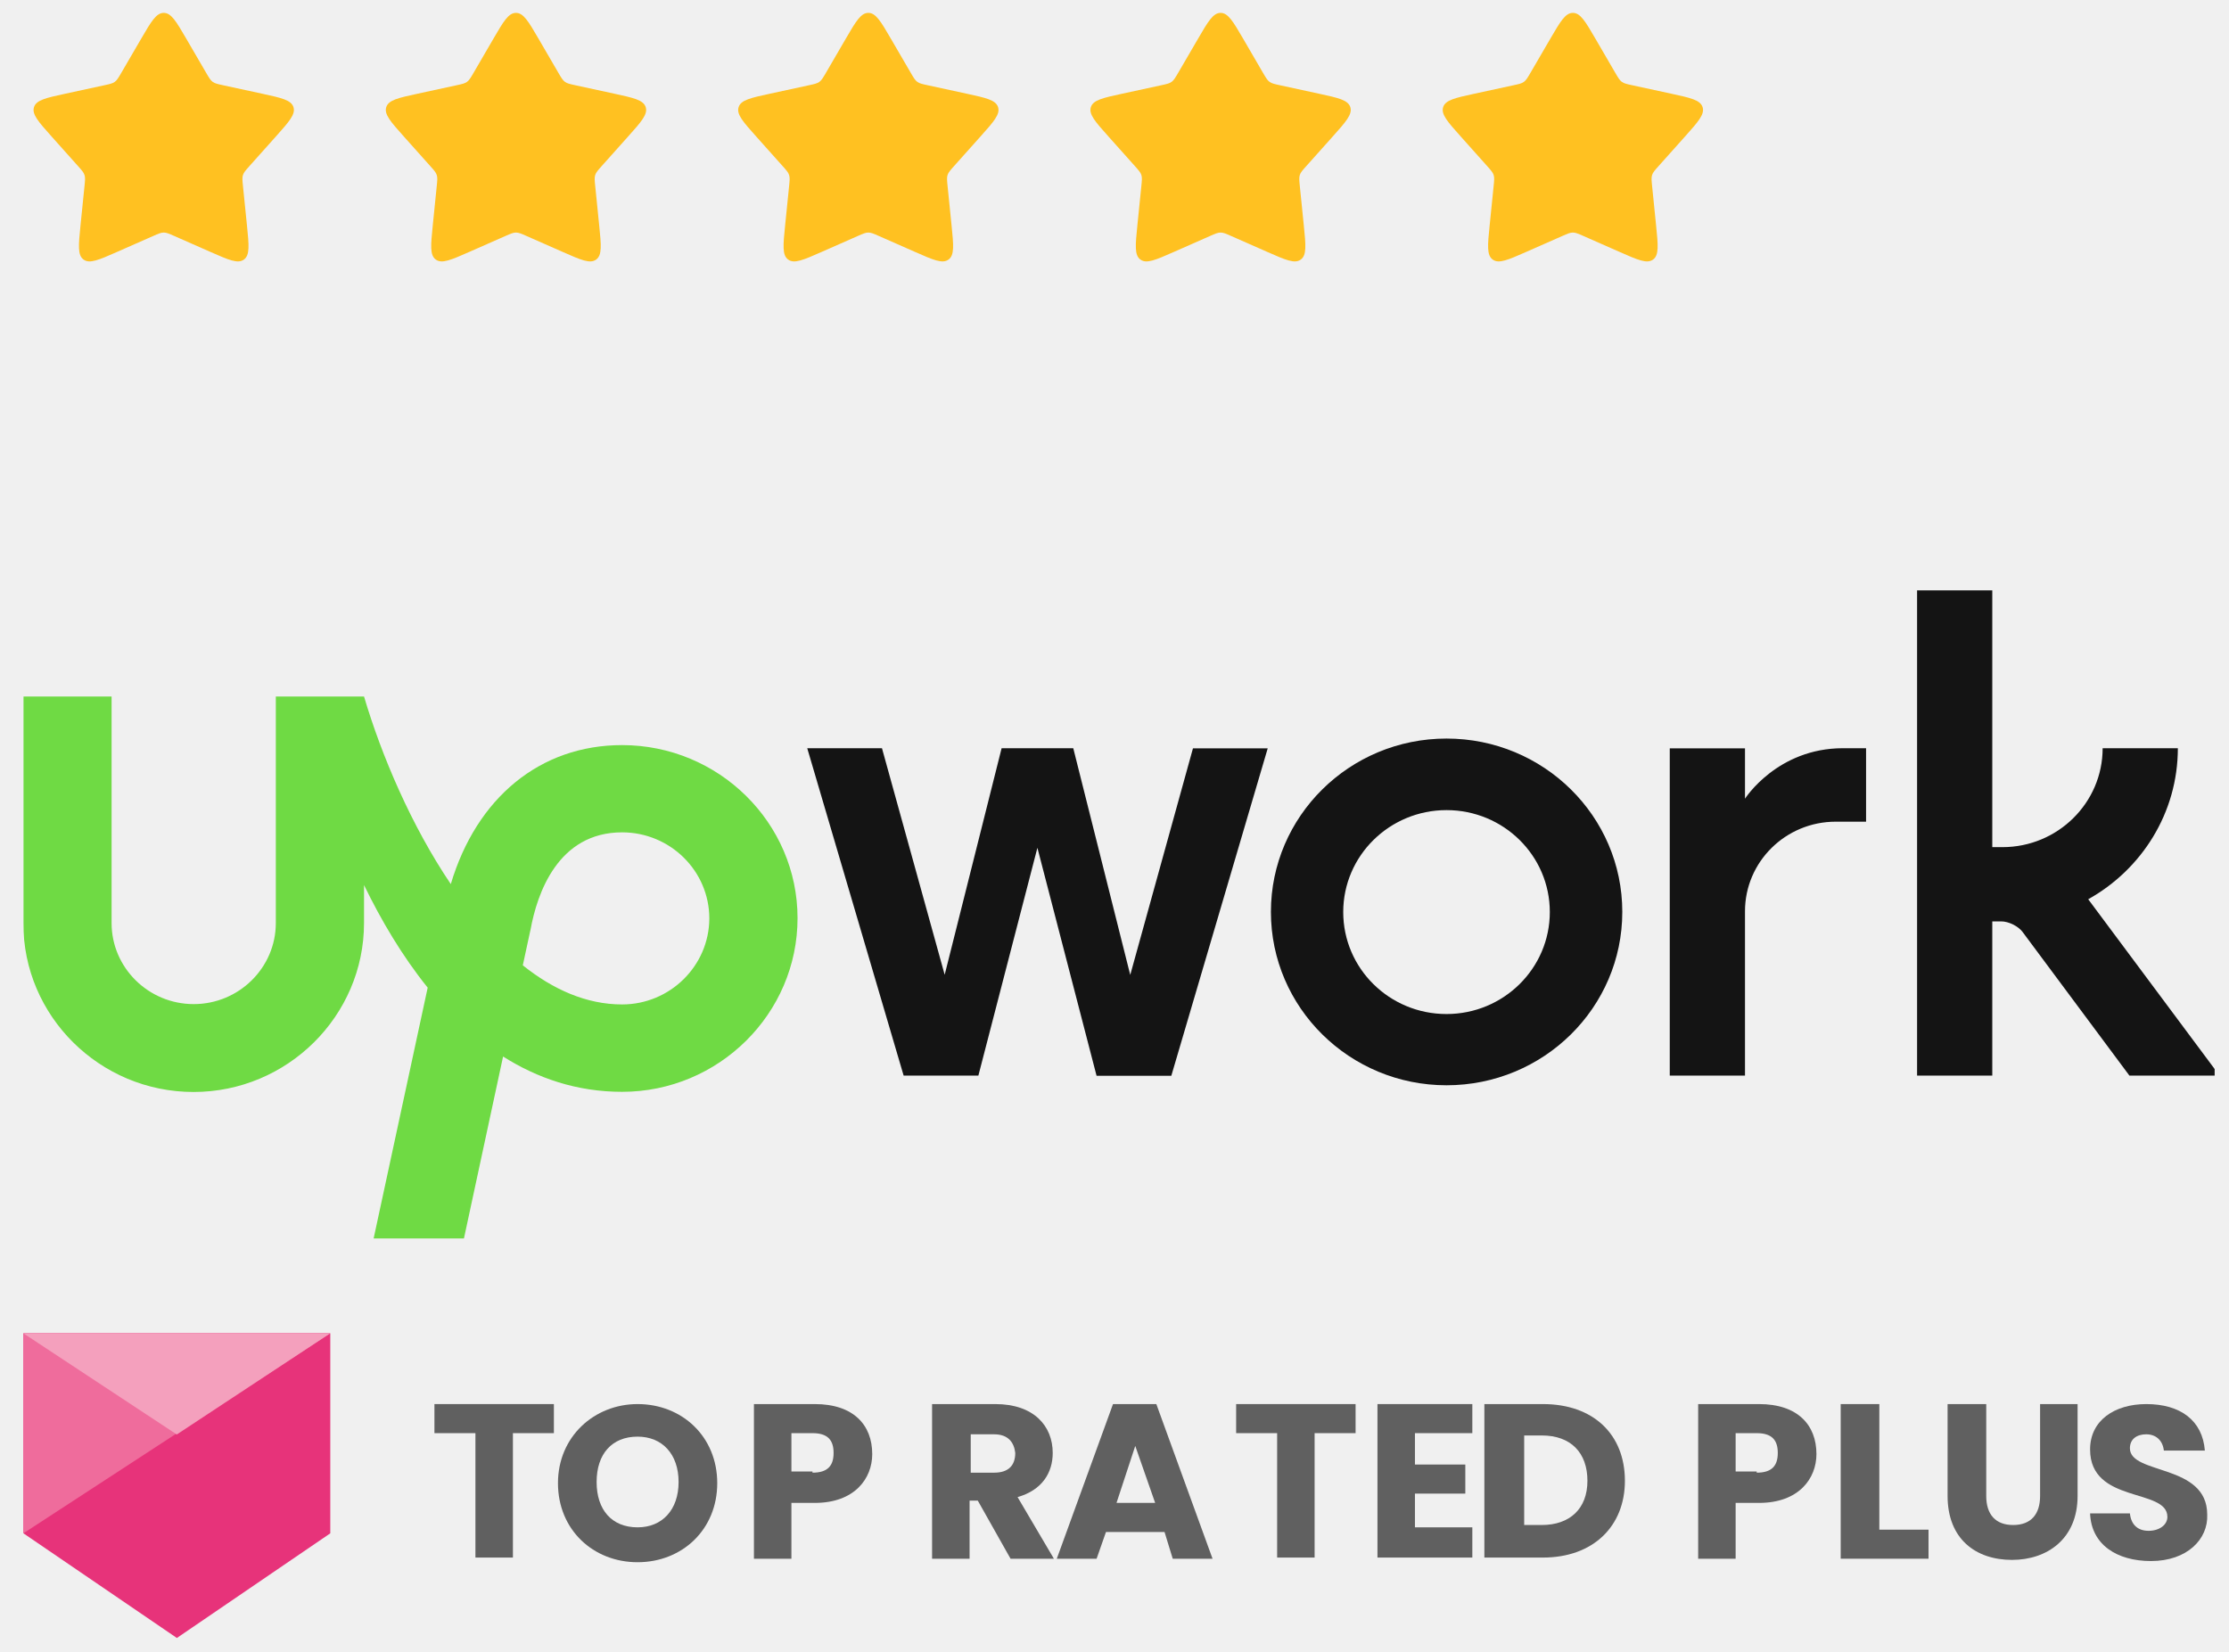
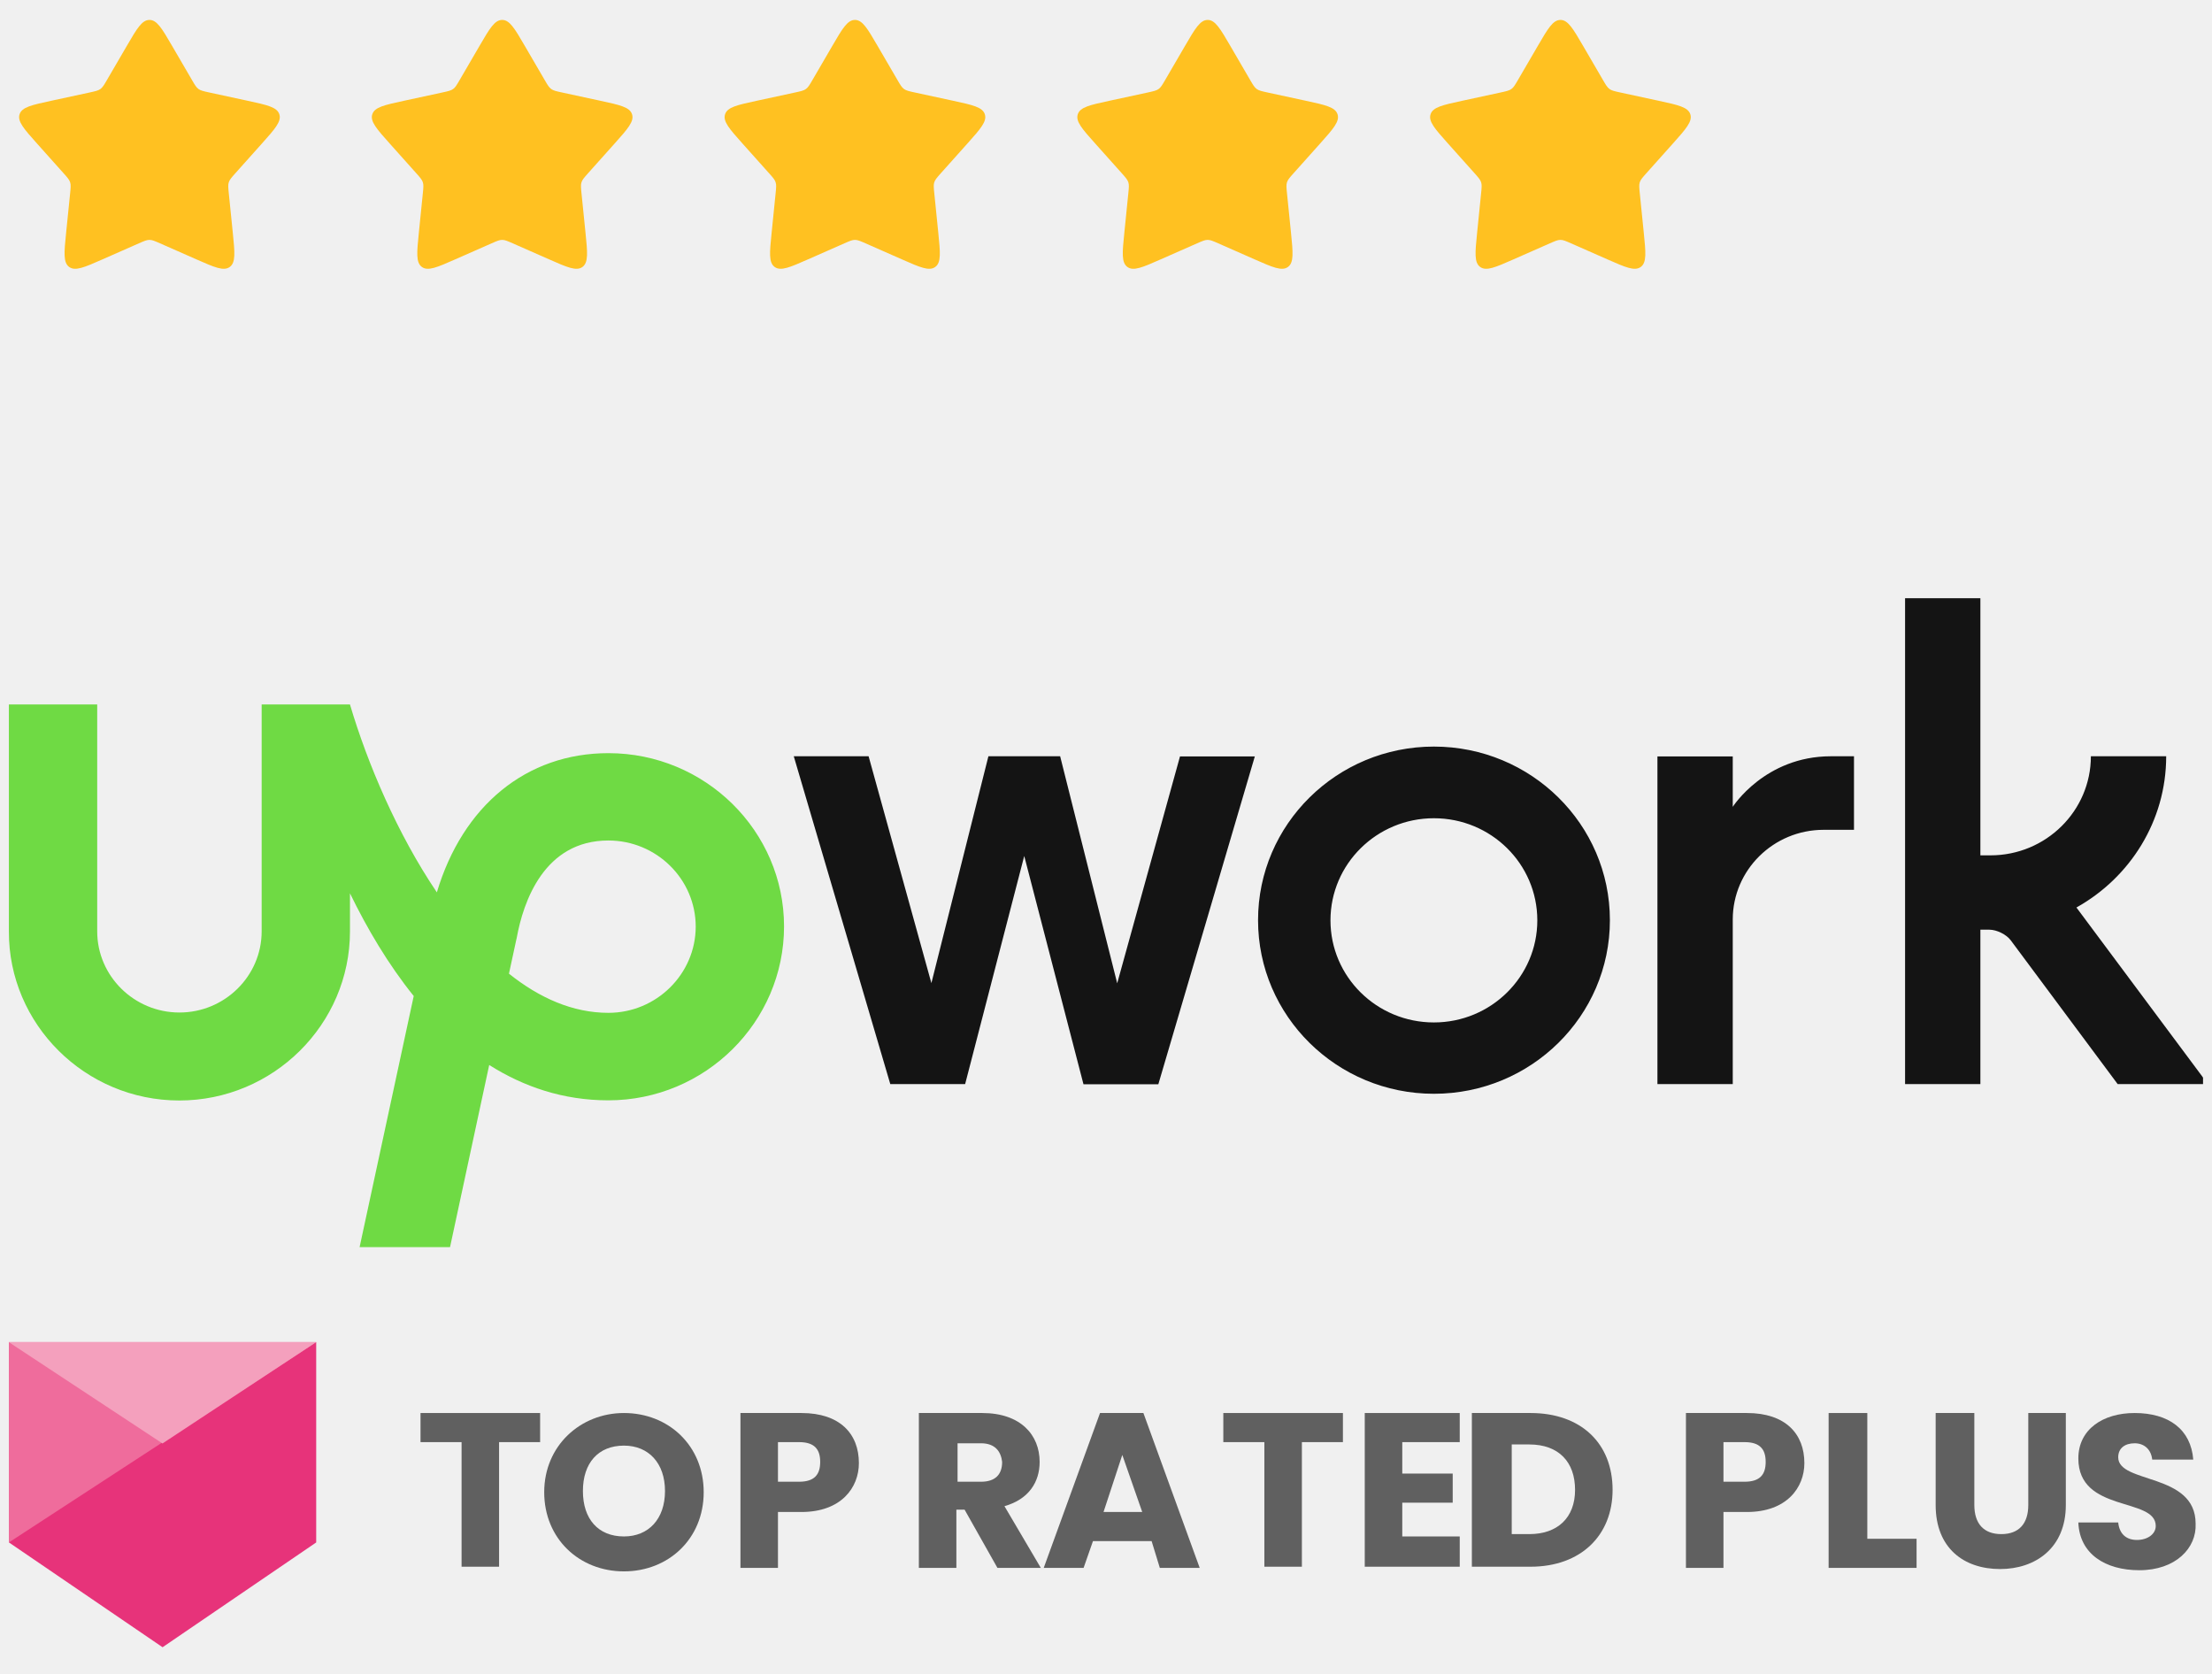
- <svg xmlns="http://www.w3.org/2000/svg" width="112" height="83" viewBox="0 0 112 83" fill="none">
-   <g clip-path="url(#clip0_2755_15233)">
-     <mask id="mask0_2755_15233" style="mask-type:luminance" maskUnits="userSpaceOnUse" x="1" y="27" width="111" height="38">
-       <path d="M111.279 27H1.174V64.333H111.279V27Z" fill="white" />
-     </mask>
-     <g mask="url(#mask0_2755_15233)">
-       <path d="M31.258 50.474C29.469 50.474 27.792 49.726 26.269 48.508L26.64 46.79L26.656 46.727C26.986 44.897 28.034 41.826 31.258 41.826C33.675 41.826 35.641 43.767 35.641 46.154C35.633 48.532 33.667 50.474 31.258 50.474ZM31.258 37.442C27.14 37.442 23.948 40.084 22.651 44.427C20.669 41.492 19.17 37.968 18.291 35H13.859V46.384C13.859 48.628 12.005 50.457 9.733 50.457C7.46 50.457 5.607 48.628 5.607 46.384V35H1.174V46.384C1.158 51.046 5.002 54.873 9.725 54.873C14.447 54.873 18.291 51.046 18.291 46.384V44.475C19.153 46.249 20.209 48.039 21.49 49.63L18.774 62.232H23.312L25.278 53.091C27.002 54.181 28.985 54.865 31.257 54.865C36.117 54.865 40.074 50.935 40.074 46.138C40.074 41.348 36.117 37.442 31.258 37.442Z" fill="#6FDA44" />
-       <path d="M53.93 37.606L56.791 48.99L59.942 37.606H63.698L58.855 54.058H55.099L52.126 42.602L49.16 54.05H45.405L40.561 37.598H44.316L47.467 48.983L50.328 37.598H53.93L53.93 37.606ZM72.683 37.113C67.808 37.113 63.859 41.019 63.859 45.824C63.859 50.637 67.816 54.536 72.683 54.536C77.558 54.536 81.515 50.637 81.515 45.824C81.515 41.011 77.558 37.113 72.683 37.113ZM72.683 50.956C69.814 50.956 67.493 48.664 67.493 45.832C67.493 43 69.822 40.709 72.683 40.709C75.552 40.709 77.873 43 77.873 45.832C77.873 48.657 75.552 50.956 72.683 50.956ZM92.241 41.29C89.719 41.29 87.68 43.31 87.68 45.792V54.05H83.9V37.606H87.68V40.136C87.68 40.136 89.292 37.598 92.604 37.598H93.764V41.29H92.241ZM104.926 45.188C107.609 43.692 109.43 40.852 109.43 37.598H105.651C105.651 40.343 103.394 42.57 100.614 42.57H100.106V29.666H96.327V54.05H100.106V46.301H100.557C100.929 46.301 101.412 46.54 101.63 46.834L106.996 54.05H111.526L104.926 45.188Z" fill="#141414" />
-     </g>
-     <path d="M21.77 70.556H27.831V72.017H25.772V78.269H23.889V72.017H21.829V70.556H21.77Z" fill="#606060" />
-     <path d="M32.037 78.503C29.801 78.503 28.036 76.867 28.036 74.529C28.036 72.192 29.86 70.556 32.037 70.556C34.273 70.556 36.039 72.192 36.039 74.529C36.039 76.867 34.273 78.503 32.037 78.503ZM32.037 76.75C33.273 76.75 34.097 75.873 34.097 74.471C34.097 73.068 33.273 72.192 32.037 72.192C30.743 72.192 29.978 73.068 29.978 74.471C29.978 75.873 30.743 76.75 32.037 76.75Z" fill="#606060" />
-     <path d="M40.943 75.522H39.766V78.327H37.883V70.556H40.943C42.885 70.556 43.827 71.608 43.827 73.068C43.827 74.295 42.944 75.522 40.943 75.522ZM40.826 74.003C41.591 74.003 41.885 73.653 41.885 73.01C41.885 72.367 41.591 72.017 40.826 72.017H39.766V73.945H40.826V74.003Z" fill="#606060" />
-     <path d="M50.012 70.556C51.954 70.556 52.896 71.666 52.896 73.01C52.896 74.003 52.366 74.88 51.13 75.23L52.955 78.327H50.777L49.13 75.406H48.718V78.327H46.834V70.556H50.012ZM49.953 72.075H48.776V74.003H49.953C50.66 74.003 51.013 73.653 51.013 73.01C50.954 72.484 50.66 72.075 49.953 72.075Z" fill="#606060" />
-     <path d="M58.514 76.983H55.572L55.101 78.327H53.1L55.925 70.556H58.102L60.927 78.327H58.926L58.514 76.983ZM57.043 72.659L56.101 75.522H58.043L57.043 72.659Z" fill="#606060" />
-     <path d="M62.053 70.556H68.114V72.017H66.055V78.269H64.172V72.017H62.112V70.556H62.053Z" fill="#606060" />
-     <path d="M73.98 72.017H71.096V73.594H73.627V75.055H71.096V76.75H73.98V78.269H69.213V70.556H73.98V72.017Z" fill="#606060" />
-     <path d="M81.646 74.412C81.646 76.691 80.057 78.269 77.527 78.269H74.585V70.556H77.527C80.057 70.556 81.646 72.075 81.646 74.412ZM77.468 76.633C78.88 76.633 79.763 75.815 79.763 74.412C79.763 73.01 78.939 72.133 77.468 72.133H76.585V76.633H77.468Z" fill="#606060" />
-     <path d="M88.387 75.522H87.21V78.327H85.327V70.556H88.387C90.329 70.556 91.27 71.608 91.27 73.068C91.27 74.295 90.387 75.522 88.387 75.522ZM88.269 74.003C89.034 74.003 89.328 73.653 89.328 73.01C89.328 72.367 89.034 72.017 88.269 72.017H87.21V73.945H88.269V74.003Z" fill="#606060" />
-     <path d="M94.43 70.556V76.867H96.902V78.327H92.489V70.556H94.43Z" fill="#606060" />
-     <path d="M97.919 70.556H99.802V75.172C99.802 76.107 100.272 76.633 101.155 76.633C102.038 76.633 102.508 76.107 102.508 75.172V70.556H104.392V75.172C104.392 77.334 102.862 78.386 101.096 78.386C99.272 78.386 97.86 77.334 97.86 75.172V70.556H97.919Z" fill="#606060" />
-     <path d="M108.08 78.444C106.374 78.444 105.079 77.626 105.02 76.049H107.021C107.08 76.633 107.432 76.925 107.962 76.925C108.491 76.925 108.904 76.633 108.904 76.224C108.904 74.763 105.02 75.581 105.02 72.835C105.02 71.374 106.255 70.556 107.844 70.556C109.551 70.556 110.669 71.374 110.787 72.893H108.727C108.669 72.367 108.315 72.075 107.844 72.075C107.373 72.075 107.021 72.309 107.021 72.776C107.021 74.12 110.905 73.536 110.905 76.107C110.963 77.334 109.904 78.444 108.08 78.444Z" fill="#606060" />
-     <path d="M1.178 67V77.051L8.887 82.31L16.596 77.051V67H1.178Z" fill="#E7337A" />
-     <path d="M1.174 67V77.051L16.592 67H1.174Z" fill="#EF6C9C" />
-     <path d="M1.174 67L8.883 72.084L16.592 67H1.174Z" fill="#F4A0BD" />
+ <svg xmlns="http://www.w3.org/2000/svg" width="111" height="84" viewBox="0 0 111 84" fill="none">
+   <mask id="mask0_8172_15991" style="mask-type:luminance" maskUnits="userSpaceOnUse" x="0" y="27" width="111" height="38">
+     <path d="M110.55 27.352H0.445V64.686H110.55V27.352Z" fill="white" />
+   </mask>
+   <g mask="url(#mask0_8172_15991)">
+     <path d="M30.529 50.826C28.74 50.826 27.063 50.078 25.54 48.861L25.911 47.142L25.927 47.079C26.257 45.249 27.305 42.178 30.529 42.178C32.946 42.178 34.912 44.119 34.912 46.506C34.904 48.885 32.938 50.826 30.529 50.826ZM30.529 37.795C26.41 37.795 23.219 40.436 21.922 44.78C19.939 41.844 18.441 38.32 17.562 35.352H13.13V46.737C13.13 48.98 11.277 50.81 9.004 50.81C6.731 50.81 4.878 48.98 4.878 46.737V35.352H0.445V46.737C0.429 51.399 4.273 55.225 8.996 55.225C13.718 55.225 17.562 51.399 17.562 46.737V44.827C18.424 46.602 19.48 48.391 20.761 49.983L18.045 62.584H22.583L24.549 53.443C26.273 54.533 28.256 55.217 30.528 55.217C35.388 55.217 39.344 51.287 39.344 46.49C39.344 41.701 35.388 37.795 30.529 37.795Z" fill="#6FDA44" />
+     <path d="M53.201 37.959L56.062 49.343L59.213 37.959H62.968L58.126 54.411H54.37L51.397 42.955L48.431 54.403H44.676L39.832 37.951H43.587L46.738 49.335L49.599 37.951H53.201L53.201 37.959ZM71.954 37.465C67.079 37.465 63.13 41.372 63.13 46.177C63.13 50.99 67.087 54.888 71.954 54.888C76.829 54.888 80.786 50.99 80.786 46.177C80.786 41.364 76.829 37.465 71.954 37.465ZM71.954 51.308C69.085 51.308 66.764 49.017 66.764 46.185C66.764 43.352 69.093 41.061 71.954 41.061C74.823 41.061 77.144 43.352 77.144 46.185C77.144 49.009 74.823 51.308 71.954 51.308ZM91.512 41.642C88.99 41.642 86.951 43.663 86.951 46.145V54.403H83.171V37.959H86.951V40.489C86.951 40.489 88.563 37.951 91.875 37.951H93.035V41.642H91.512ZM104.197 45.54C106.88 44.045 108.701 41.205 108.701 37.951H104.922C104.922 40.695 102.665 42.923 99.885 42.923H99.377V30.019H95.598V54.403H99.377V46.654H99.828C100.2 46.654 100.683 46.893 100.901 47.187L106.267 54.403H110.797L104.197 45.54Z" fill="#141414" />
  </g>
-   <path d="M7.094 1.945C7.598 1.08 7.85 0.647 8.227 0.647C8.604 0.647 8.856 1.08 9.36 1.945L10.361 3.664C10.504 3.909 10.576 4.032 10.687 4.114C10.799 4.195 10.938 4.225 11.216 4.285L13.16 4.706C14.139 4.918 14.628 5.024 14.745 5.382C14.861 5.741 14.527 6.114 13.86 6.861L12.535 8.344C12.345 8.556 12.251 8.662 12.208 8.793C12.165 8.925 12.18 9.066 12.208 9.35L12.409 11.328C12.51 12.324 12.56 12.823 12.255 13.044C11.95 13.266 11.492 13.064 10.575 12.66L8.756 11.858C8.495 11.743 8.365 11.686 8.227 11.686C8.089 11.686 7.959 11.743 7.698 11.858L5.879 12.66C4.962 13.064 4.504 13.266 4.199 13.044C3.894 12.823 3.945 12.324 4.045 11.328L4.246 9.35C4.274 9.066 4.289 8.925 4.246 8.793C4.203 8.662 4.109 8.556 3.919 8.344L2.594 6.861C1.927 6.114 1.593 5.741 1.709 5.382C1.826 5.024 2.315 4.918 3.294 4.706L5.238 4.285C5.516 4.225 5.655 4.195 5.767 4.114C5.878 4.032 5.95 3.909 6.093 3.664L7.094 1.945Z" fill="#FFC121" />
-   <path d="M24.793 1.945C25.297 1.08 25.549 0.647 25.926 0.647C26.303 0.647 26.555 1.08 27.059 1.945L28.06 3.664C28.203 3.909 28.275 4.032 28.387 4.114C28.498 4.195 28.637 4.225 28.916 4.285L30.859 4.706C31.838 4.918 32.327 5.024 32.444 5.382C32.56 5.741 32.227 6.114 31.559 6.861L30.234 8.344C30.045 8.556 29.95 8.662 29.907 8.793C29.865 8.925 29.879 9.066 29.908 9.35L30.108 11.328C30.209 12.324 30.259 12.823 29.954 13.044C29.649 13.266 29.191 13.064 28.275 12.66L26.455 11.858C26.195 11.743 26.064 11.686 25.926 11.686C25.788 11.686 25.658 11.743 25.398 11.858L23.578 12.66C22.661 13.064 22.203 13.266 21.898 13.044C21.593 12.823 21.644 12.324 21.745 11.328L21.945 9.35C21.974 9.066 21.988 8.925 21.945 8.793C21.903 8.662 21.808 8.556 21.618 8.344L20.293 6.861C19.626 6.114 19.292 5.741 19.409 5.382C19.525 5.024 20.015 4.918 20.994 4.706L22.937 4.285C23.215 4.225 23.354 4.195 23.466 4.114C23.578 4.032 23.649 3.909 23.793 3.664L24.793 1.945Z" fill="#FFC121" />
-   <path d="M42.498 1.945C43.002 1.08 43.255 0.647 43.631 0.647C44.008 0.647 44.26 1.08 44.764 1.945L45.765 3.664C45.908 3.909 45.98 4.032 46.092 4.114C46.203 4.195 46.343 4.225 46.621 4.285L48.564 4.706C49.543 4.918 50.032 5.024 50.149 5.382C50.265 5.741 49.932 6.114 49.264 6.861L47.939 8.344C47.75 8.556 47.655 8.662 47.612 8.793C47.57 8.925 47.584 9.066 47.613 9.35L47.813 11.328C47.914 12.324 47.964 12.823 47.659 13.044C47.355 13.266 46.896 13.064 45.98 12.66L44.16 11.858C43.9 11.743 43.769 11.686 43.631 11.686C43.493 11.686 43.363 11.743 43.103 11.858L41.283 12.66C40.366 13.064 39.908 13.266 39.603 13.044C39.298 12.823 39.349 12.324 39.45 11.328L39.65 9.35C39.679 9.066 39.693 8.925 39.65 8.793C39.608 8.662 39.513 8.556 39.323 8.344L37.998 6.861C37.331 6.114 36.997 5.741 37.114 5.382C37.23 5.024 37.72 4.918 38.699 4.706L40.642 4.285C40.92 4.225 41.059 4.195 41.171 4.114C41.283 4.032 41.354 3.909 41.498 3.664L42.498 1.945Z" fill="#FFC121" />
-   <path d="M60.198 1.945C60.702 1.08 60.954 0.647 61.331 0.647C61.707 0.647 61.959 1.08 62.464 1.945L63.464 3.664C63.608 3.909 63.679 4.032 63.791 4.114C63.903 4.195 64.042 4.225 64.32 4.285L66.263 4.706C67.242 4.918 67.732 5.024 67.848 5.382C67.965 5.741 67.631 6.114 66.964 6.861L65.639 8.344C65.449 8.556 65.354 8.662 65.311 8.793C65.269 8.925 65.283 9.066 65.312 9.35L65.512 11.328C65.613 12.324 65.663 12.823 65.359 13.044C65.054 13.266 64.596 13.064 63.679 12.66L61.859 11.858C61.599 11.743 61.469 11.686 61.331 11.686C61.193 11.686 61.062 11.743 60.802 11.858L58.982 12.66C58.066 13.064 57.607 13.266 57.303 13.044C56.998 12.823 57.048 12.324 57.149 11.328L57.349 9.35C57.378 9.066 57.392 8.925 57.35 8.793C57.307 8.662 57.212 8.556 57.023 8.344L55.698 6.861C55.03 6.114 54.697 5.741 54.813 5.382C54.929 5.024 55.419 4.918 56.398 4.706L58.341 4.285C58.619 4.225 58.758 4.195 58.87 4.114C58.982 4.032 59.053 3.909 59.197 3.664L60.198 1.945Z" fill="#FFC121" />
-   <path d="M77.899 1.945C78.403 1.08 78.655 0.647 79.032 0.647C79.409 0.647 79.661 1.08 80.165 1.945L81.165 3.664C81.309 3.909 81.38 4.032 81.492 4.114C81.604 4.195 81.743 4.225 82.021 4.285L83.965 4.706C84.943 4.918 85.433 5.024 85.549 5.382C85.666 5.741 85.332 6.114 84.665 6.861L83.34 8.344C83.15 8.556 83.055 8.662 83.013 8.793C82.97 8.925 82.984 9.066 83.013 9.35L83.213 11.328C83.314 12.324 83.365 12.823 83.06 13.044C82.755 13.266 82.297 13.064 81.38 12.66L79.561 11.858C79.3 11.743 79.17 11.686 79.032 11.686C78.894 11.686 78.763 11.743 78.503 11.858L76.683 12.66C75.767 13.064 75.308 13.266 75.004 13.044C74.699 12.823 74.749 12.324 74.85 11.328L75.05 9.35C75.079 9.066 75.093 8.925 75.051 8.793C75.008 8.662 74.913 8.556 74.724 8.344L73.399 6.861C72.731 6.114 72.398 5.741 72.514 5.382C72.631 5.024 73.12 4.918 74.099 4.706L76.042 4.285C76.321 4.225 76.46 4.195 76.571 4.114C76.683 4.032 76.755 3.909 76.898 3.664L77.899 1.945Z" fill="#FFC121" />
-   <defs>
-     <clipPath id="clip0_2755_15233">
-       <rect width="111" height="56" fill="white" transform="translate(0.727051 27)" />
-     </clipPath>
-   </defs>
+   <path d="M21.043 70.908H27.104V72.369H25.044V78.621H23.162V72.369H21.102V70.908H21.043Z" fill="#606060" />
+   <path d="M31.31 78.855C29.074 78.855 27.309 77.219 27.309 74.882C27.309 72.544 29.133 70.908 31.31 70.908C33.546 70.908 35.312 72.544 35.312 74.882C35.312 77.219 33.546 78.855 31.31 78.855ZM31.31 77.102C32.546 77.102 33.37 76.226 33.37 74.823C33.37 73.421 32.546 72.544 31.31 72.544C30.016 72.544 29.251 73.421 29.251 74.823C29.251 76.226 30.016 77.102 31.31 77.102Z" fill="#606060" />
+   <path d="M40.216 75.875H39.039V78.68H37.156V70.908H40.216C42.158 70.908 43.1 71.96 43.1 73.421C43.1 74.648 42.217 75.875 40.216 75.875ZM40.099 74.356C40.864 74.356 41.158 74.005 41.158 73.362C41.158 72.72 40.864 72.369 40.099 72.369H39.039V74.356H40.099Z" fill="#606060" />
+   <path d="M49.287 70.908C51.229 70.908 52.17 72.018 52.17 73.362C52.17 74.356 51.641 75.232 50.405 75.583L52.229 78.68H50.052L48.404 75.758H47.992V78.68H46.109V70.908H49.287ZM49.228 72.427H48.051V74.356H49.228C49.934 74.356 50.288 74.005 50.288 73.362C50.229 72.837 49.934 72.427 49.228 72.427Z" fill="#606060" />
+   <path d="M57.789 77.336H54.846L54.376 78.68H52.375L55.2 70.908H57.377L60.202 78.68H58.201L57.789 77.336ZM56.318 73.012L55.376 75.875H57.318L56.318 73.012Z" fill="#606060" />
+   <path d="M61.328 70.908H67.389V72.369H65.33V78.621H63.447V72.369H61.387V70.908H61.328Z" fill="#606060" />
+   <path d="M73.251 72.369H70.367V73.947H72.898V75.408H70.367V77.102H73.251V78.621H68.484V70.908H73.251V72.369Z" fill="#606060" />
+   <path d="M80.921 74.765C80.921 77.044 79.332 78.621 76.802 78.621H73.859V70.908H76.802C79.332 70.908 80.921 72.427 80.921 74.765ZM76.743 76.985C78.155 76.985 79.038 76.167 79.038 74.765C79.038 73.362 78.214 72.486 76.743 72.486H75.86V76.985H76.743Z" fill="#606060" />
+   <path d="M87.662 75.875H86.485V78.68H84.602V70.908H87.662C89.604 70.908 90.545 71.96 90.545 73.421C90.545 74.648 89.662 75.875 87.662 75.875ZM87.544 74.356C88.309 74.356 88.603 74.005 88.603 73.362C88.603 72.72 88.309 72.369 87.544 72.369H86.485V74.356H87.544Z" fill="#606060" />
+   <path d="M93.703 70.908V77.219H96.175V78.68H91.762V70.908H93.703Z" fill="#606060" />
+   <path d="M97.192 70.908H99.074V75.525C99.074 76.459 99.545 76.985 100.428 76.985C101.311 76.985 101.781 76.459 101.781 75.525V70.908H103.665V75.525C103.665 77.686 102.135 78.738 100.369 78.738C98.545 78.738 97.133 77.686 97.133 75.525V70.908H97.192Z" fill="#606060" />
+   <path d="M107.353 78.797C105.646 78.797 104.352 77.979 104.293 76.401H106.294C106.353 76.985 106.705 77.278 107.235 77.278C107.764 77.278 108.177 76.985 108.177 76.576C108.177 75.115 104.293 75.933 104.293 73.187C104.293 71.726 105.528 70.908 107.117 70.908C108.824 70.908 109.942 71.726 110.06 73.246H108C107.942 72.72 107.588 72.427 107.117 72.427C106.646 72.427 106.294 72.661 106.294 73.129C106.294 74.473 110.178 73.888 110.178 76.459C110.236 77.686 109.177 78.797 107.353 78.797Z" fill="#606060" />
+   <path d="M0.449 67.353V77.403L8.158 82.662L15.867 77.403V67.353H0.449Z" fill="#E7337A" />
+   <path d="M0.445 67.353V77.403L15.863 67.353H0.445Z" fill="#EF6C9C" />
+   <path d="M0.445 67.353L8.154 72.436L15.863 67.353H0.445Z" fill="#F4A0BD" />
+   <path d="M6.367 2.298C6.871 1.432 7.123 1 7.5 1C7.877 1 8.129 1.432 8.633 2.298L9.634 4.016C9.777 4.262 9.849 4.385 9.96 4.466C10.072 4.547 10.211 4.577 10.489 4.638L12.433 5.058C13.412 5.27 13.901 5.376 14.018 5.735C14.134 6.093 13.8 6.467 13.133 7.214L11.808 8.696C11.618 8.909 11.524 9.015 11.481 9.146C11.438 9.277 11.453 9.419 11.481 9.702L11.682 11.68C11.783 12.677 11.833 13.175 11.528 13.397C11.223 13.618 10.765 13.416 9.848 13.012L8.029 12.21C7.768 12.096 7.638 12.038 7.5 12.038C7.362 12.038 7.232 12.096 6.971 12.21L5.152 13.012C4.235 13.416 3.777 13.618 3.472 13.397C3.167 13.175 3.217 12.677 3.318 11.68L3.519 9.702C3.547 9.419 3.562 9.277 3.519 9.146C3.476 9.015 3.382 8.909 3.192 8.696L1.867 7.214C1.2 6.467 0.866 6.093 0.982 5.735C1.099 5.376 1.588 5.27 2.567 5.058L4.511 4.638C4.789 4.577 4.928 4.547 5.04 4.466C5.151 4.385 5.223 4.262 5.366 4.016L6.367 2.298Z" fill="#FFC121" />
+   <path d="M24.066 2.298C24.57 1.432 24.822 1 25.199 1C25.576 1 25.828 1.432 26.332 2.298L27.333 4.016C27.476 4.262 27.548 4.385 27.66 4.466C27.771 4.547 27.91 4.577 28.189 4.638L30.132 5.058C31.111 5.27 31.6 5.376 31.717 5.735C31.833 6.093 31.5 6.467 30.832 7.214L29.507 8.696C29.318 8.909 29.223 9.015 29.18 9.146C29.137 9.277 29.152 9.419 29.18 9.702L29.381 11.68C29.482 12.677 29.532 13.175 29.227 13.397C28.922 13.618 28.464 13.416 27.548 13.012L25.728 12.21C25.468 12.096 25.337 12.038 25.199 12.038C25.061 12.038 24.931 12.096 24.671 12.21L22.851 13.012C21.934 13.416 21.476 13.618 21.171 13.397C20.866 13.175 20.917 12.677 21.018 11.68L21.218 9.702C21.247 9.419 21.261 9.277 21.218 9.146C21.176 9.015 21.081 8.909 20.891 8.696L19.566 7.214C18.899 6.467 18.565 6.093 18.682 5.735C18.798 5.376 19.288 5.27 20.267 5.058L22.21 4.638C22.488 4.577 22.627 4.547 22.739 4.466C22.851 4.385 22.922 4.262 23.065 4.016L24.066 2.298Z" fill="#FFC121" />
+   <path d="M41.769 2.298C42.273 1.432 42.526 1 42.902 1C43.279 1 43.531 1.432 44.035 2.298L45.036 4.016C45.179 4.262 45.251 4.385 45.363 4.466C45.474 4.547 45.614 4.577 45.892 4.638L47.835 5.058C48.814 5.27 49.303 5.376 49.42 5.735C49.536 6.093 49.203 6.467 48.535 7.214L47.21 8.696C47.021 8.909 46.926 9.015 46.883 9.146C46.841 9.277 46.855 9.419 46.884 9.702L47.084 11.68C47.185 12.677 47.235 13.175 46.93 13.397C46.626 13.618 46.167 13.416 45.251 13.012L43.431 12.21C43.171 12.096 43.04 12.038 42.902 12.038C42.764 12.038 42.634 12.096 42.374 12.21L40.554 13.012C39.637 13.416 39.179 13.618 38.874 13.397C38.569 13.175 38.62 12.677 38.721 11.68L38.921 9.702C38.95 9.419 38.964 9.277 38.921 9.146C38.879 9.015 38.784 8.909 38.594 8.696L37.269 7.214C36.602 6.467 36.268 6.093 36.385 5.735C36.501 5.376 36.991 5.27 37.97 5.058L39.913 4.638C40.191 4.577 40.33 4.547 40.442 4.466C40.554 4.385 40.625 4.262 40.769 4.016L41.769 2.298Z" fill="#FFC121" />
+   <path d="M59.468 2.298C59.973 1.432 60.225 1 60.602 1C60.978 1 61.23 1.432 61.735 2.298L62.735 4.016C62.879 4.262 62.95 4.385 63.062 4.466C63.174 4.547 63.313 4.577 63.591 4.638L65.534 5.058C66.513 5.27 67.003 5.376 67.119 5.735C67.236 6.093 66.902 6.467 66.235 7.214L64.91 8.696C64.72 8.909 64.625 9.015 64.582 9.146C64.54 9.277 64.554 9.419 64.583 9.702L64.783 11.68C64.884 12.677 64.934 13.175 64.63 13.397C64.325 13.618 63.867 13.416 62.95 13.012L61.13 12.21C60.87 12.096 60.74 12.038 60.602 12.038C60.464 12.038 60.333 12.096 60.073 12.21L58.253 13.012C57.337 13.416 56.878 13.618 56.574 13.397C56.269 13.175 56.319 12.677 56.42 11.68L56.62 9.702C56.649 9.419 56.663 9.277 56.621 9.146C56.578 9.015 56.483 8.909 56.294 8.696L54.969 7.214C54.301 6.467 53.968 6.093 54.084 5.735C54.2 5.376 54.69 5.27 55.669 5.058L57.612 4.638C57.89 4.577 58.029 4.547 58.141 4.466C58.253 4.385 58.325 4.262 58.468 4.016L59.468 2.298Z" fill="#FFC121" />
+   <path d="M77.172 2.298C77.676 1.432 77.928 1 78.305 1C78.681 1 78.934 1.432 79.438 2.298L80.439 4.016C80.582 4.262 80.653 4.385 80.765 4.466C80.877 4.547 81.016 4.577 81.294 4.638L83.237 5.058C84.216 5.27 84.706 5.376 84.822 5.735C84.939 6.093 84.605 6.467 83.938 7.214L82.613 8.696C82.423 8.909 82.328 9.015 82.286 9.146C82.243 9.277 82.257 9.419 82.286 9.702L82.486 11.68C82.587 12.677 82.638 13.175 82.333 13.397C82.028 13.618 81.57 13.416 80.653 13.012L78.833 12.21C78.573 12.096 78.443 12.038 78.305 12.038C78.167 12.038 78.036 12.096 77.776 12.21L75.956 13.012C75.04 13.416 74.582 13.618 74.277 13.397C73.972 13.175 74.022 12.677 74.123 11.68L74.323 9.702C74.352 9.419 74.366 9.277 74.324 9.146C74.281 9.015 74.186 8.909 73.997 8.696L72.672 7.214C72.004 6.467 71.671 6.093 71.787 5.735C71.903 5.376 72.393 5.27 73.372 5.058L75.315 4.638C75.594 4.577 75.733 4.547 75.844 4.466C75.956 4.385 76.028 4.262 76.171 4.016L77.172 2.298Z" fill="#FFC121" />
</svg>
